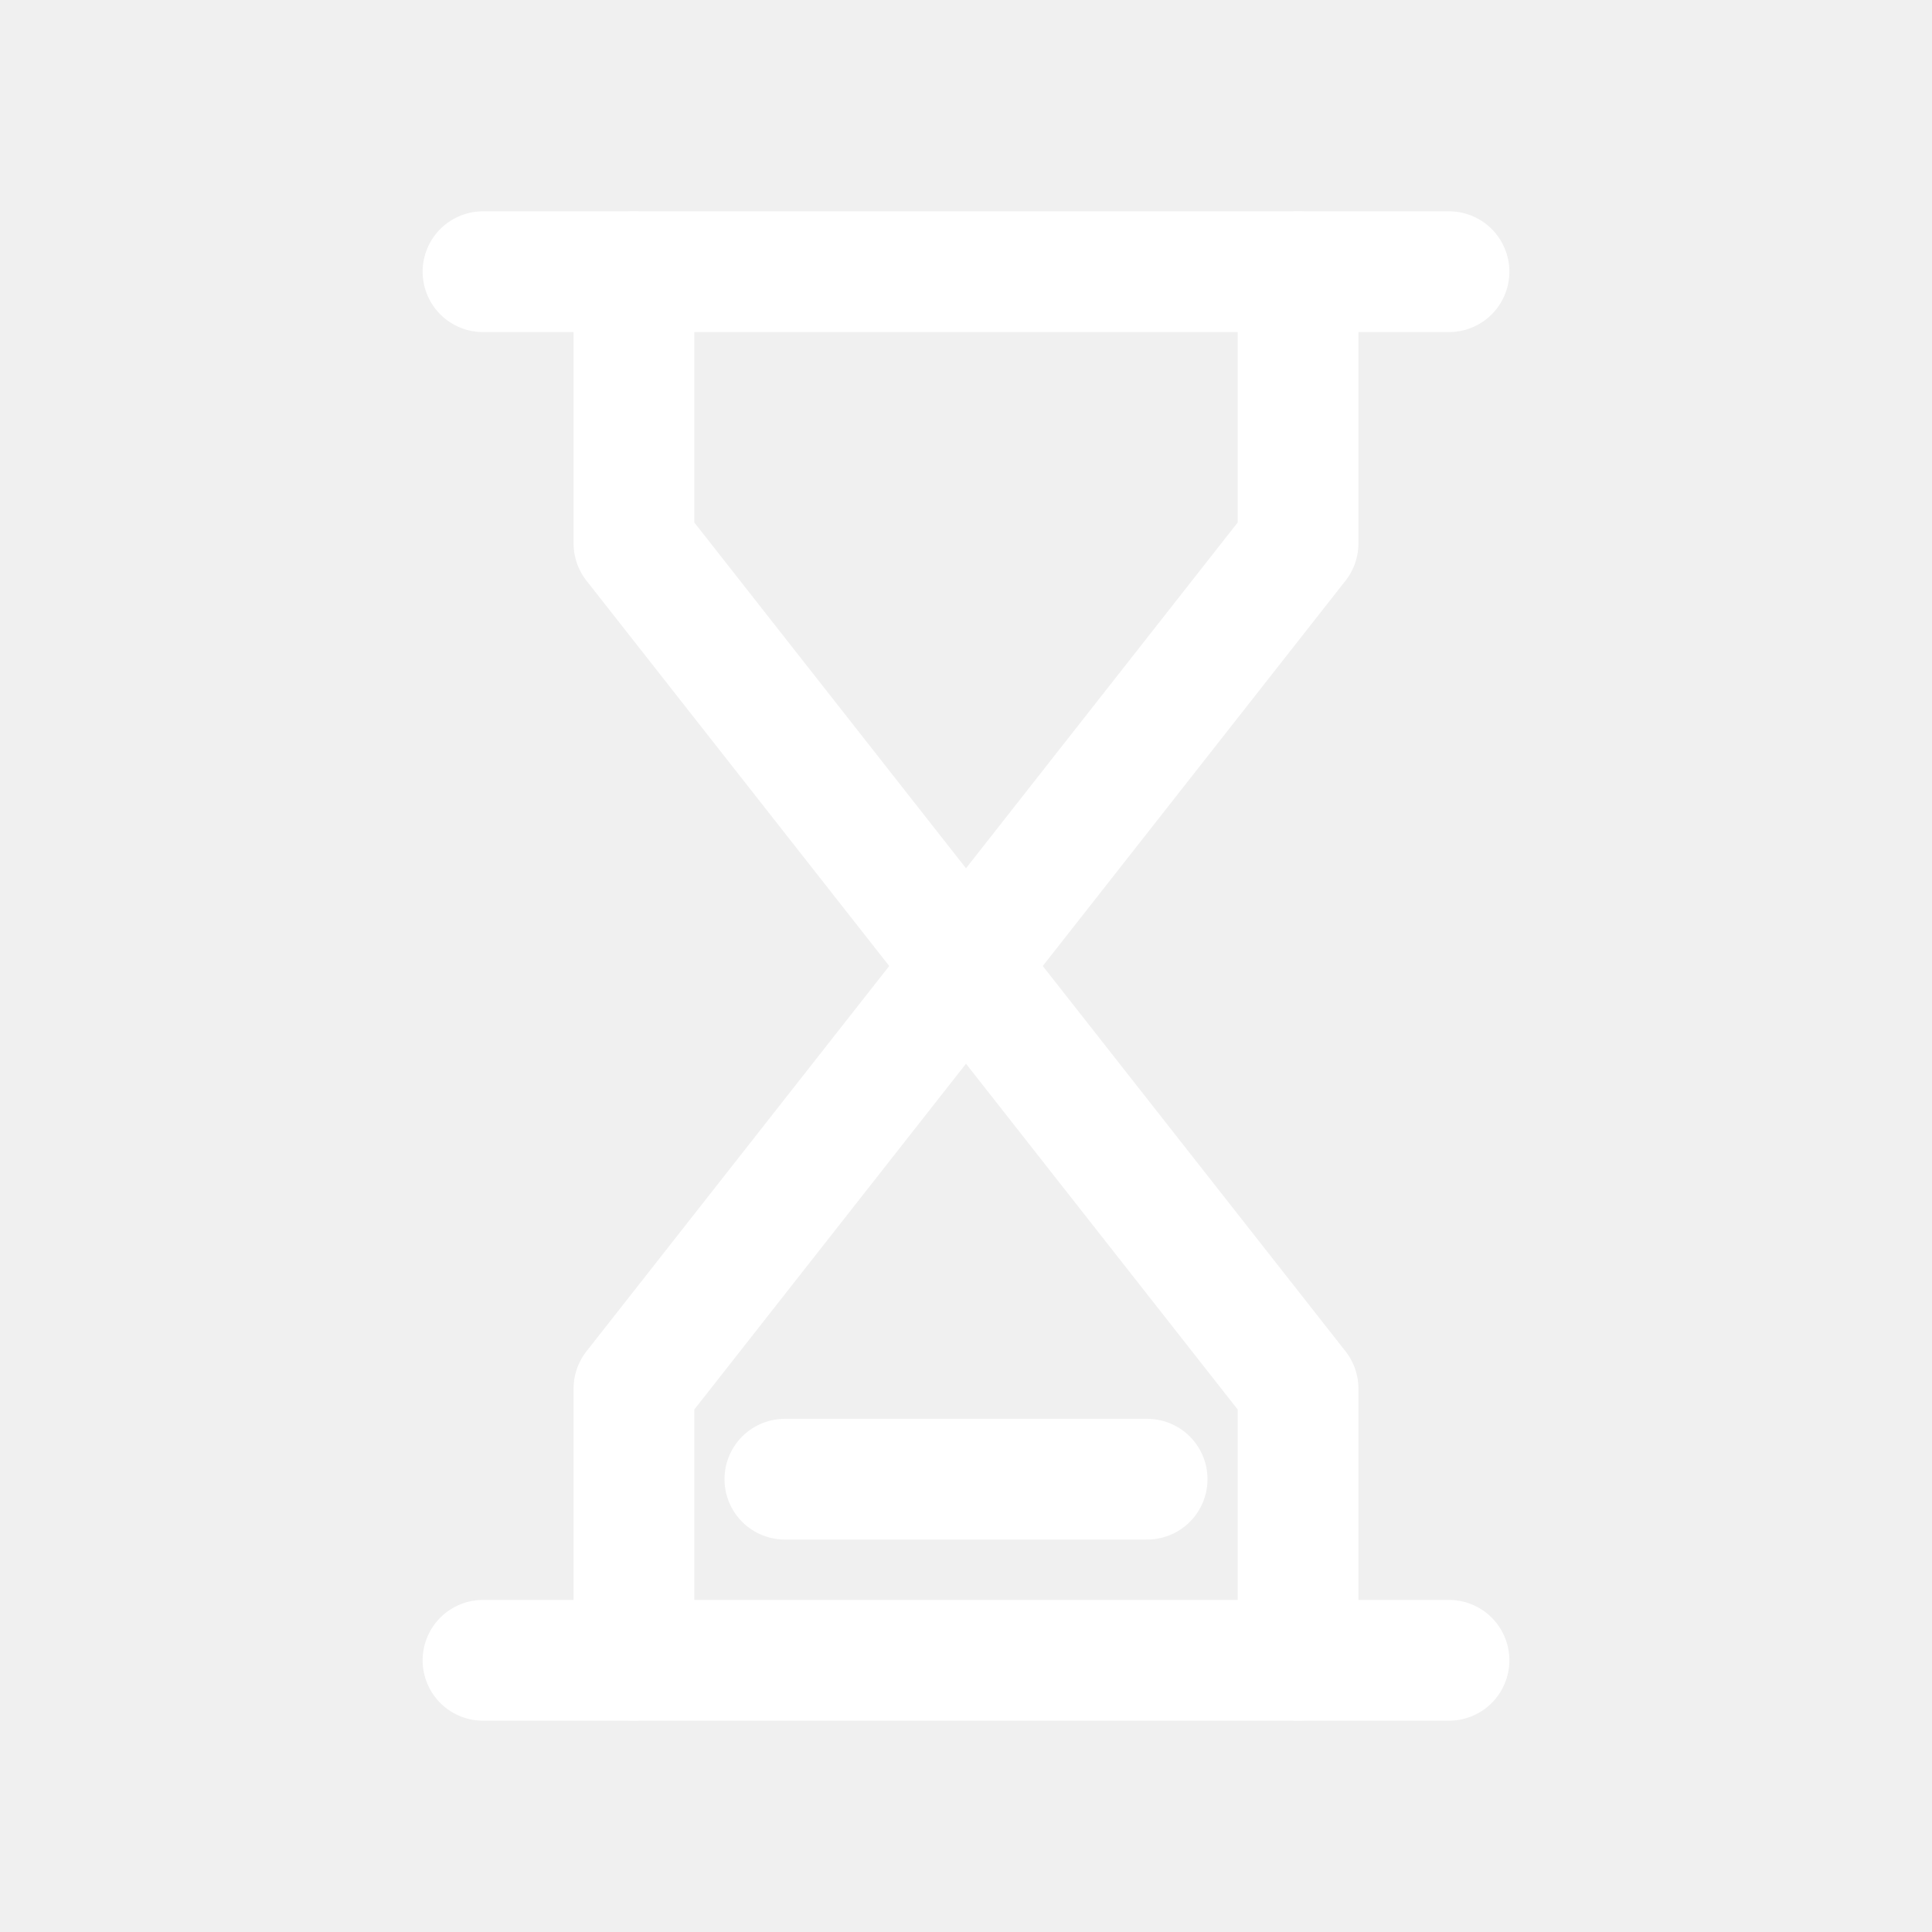
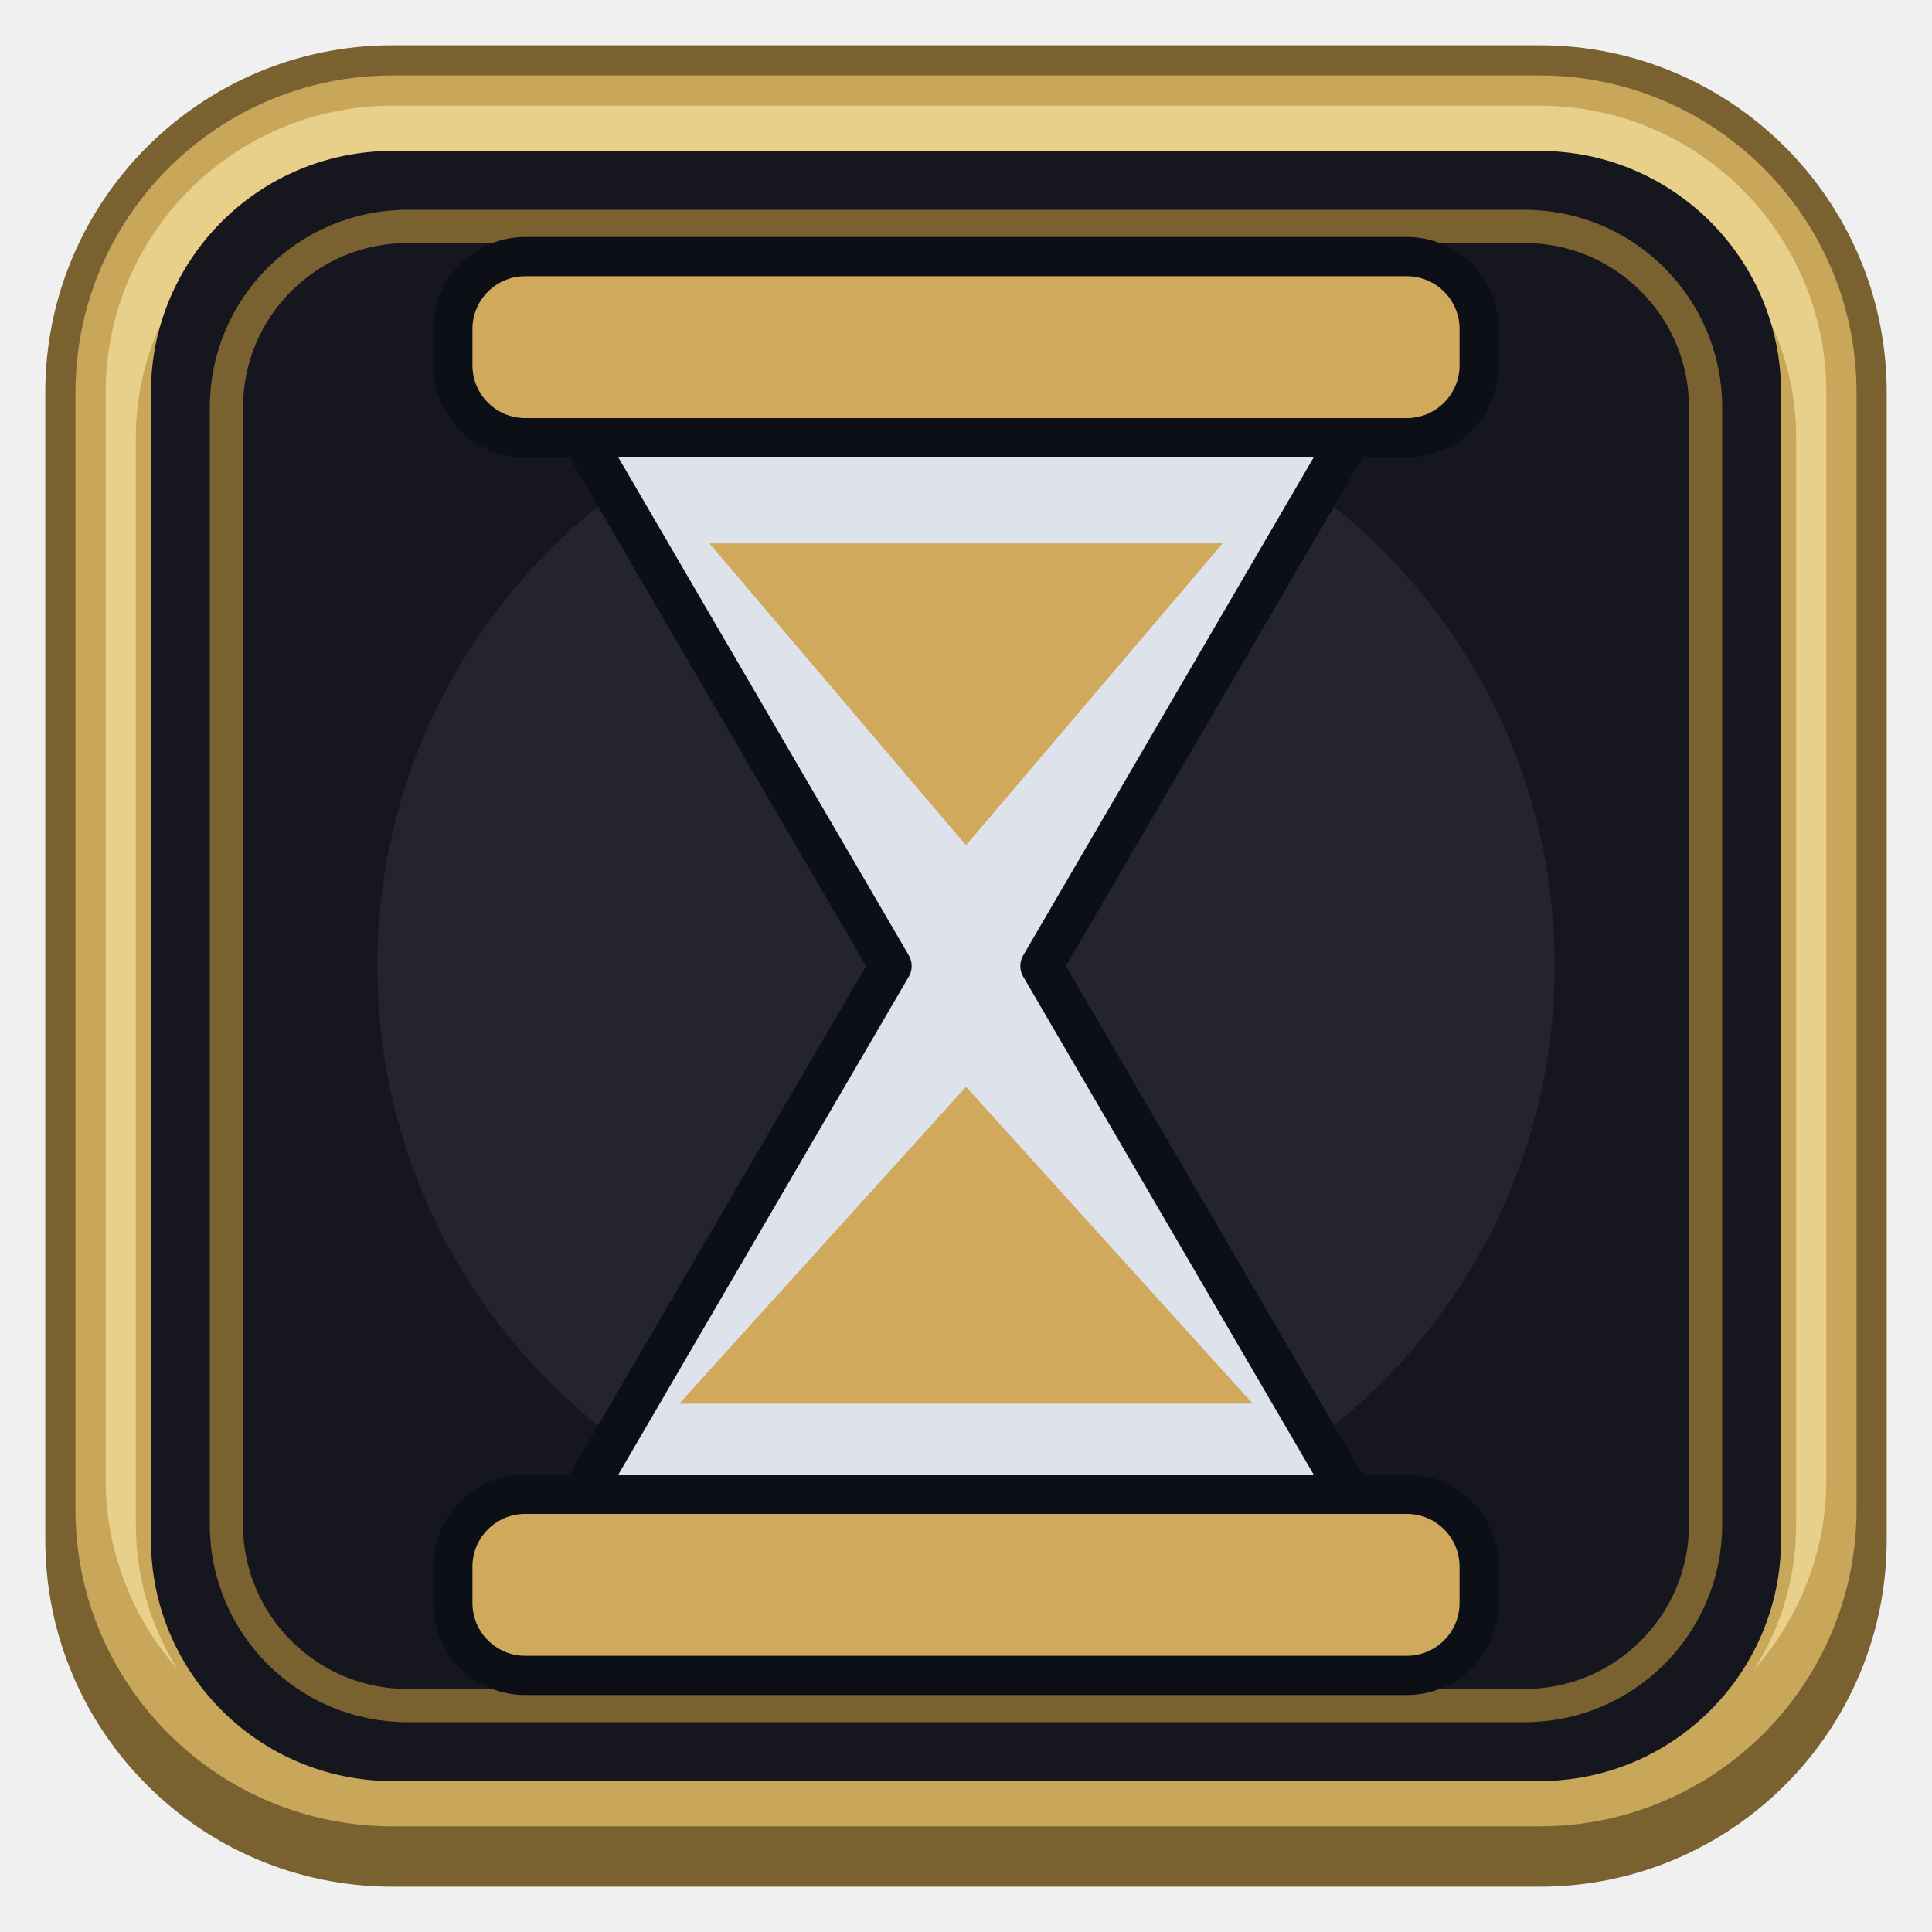
- <svg xmlns="http://www.w3.org/2000/svg" width="32" height="32" viewBox="0 0 32 32">
-   <g fill="none" stroke="#ffffff" stroke-width="2" stroke-linecap="round" stroke-linejoin="round">
-     <path d="M8 4.5 H24" />
-     <path d="M8 27.5 H24" />
-     <path d="M10.5 4.5 V9 L16 16 L21.5 9 V4.5" />
-     <path d="M10.5 27.5 V23 L16 16 L21.5 23 V27.5" />
-     <path d="M13 24.5 H19" />
-   </g>
+ <svg xmlns="http://www.w3.org/2000/svg" width="64" height="64" viewBox="0 0 64 64">
+   <rect x="1.5" y="1.5" width="61.0" height="61.0" rx="11.5" fill="#7a6130" />
+   <rect x="2.5" y="2.5" width="59.0" height="58.0" rx="10.5" fill="#c8a75a" />
+   <rect x="3.5" y="3.5" width="57.0" height="55.0" rx="9.5" fill="#e8cf8a" />
+   <rect x="4.5" y="5.5" width="55.0" height="54.0" rx="9.0" fill="#c8a75a" />
+   <rect x="5.0" y="5.0" width="54.0" height="54.0" rx="8.0" fill="#15161e" />
+   <rect x="7.5" y="7.5" width="49.0" height="49.0" rx="6.0" fill="none" stroke="#7a6130" stroke-width="1.1" stroke-linejoin="round" />
+   <circle cx="32.0" cy="32.0" r="19.5" fill="#23242f" />
+   <polygon points="19.0,14.0 45.0,14.0 34.5,32.0 45.0,50.0 19.0,50.0 29.5,32.0" fill="#dee2eb" stroke="#0d0f16" stroke-width="1.4" stroke-linejoin="round" />
+   <polygon points="23.5,18.0 40.5,18.0 32.0,28.0" fill="#d0a95c" />
+   <polygon points="32.0,36.0 41.5,46.5 22.5,46.5" fill="#d0a95c" />
+   <rect x="15.0" y="8.5" width="34.0" height="6.0" rx="2.4" fill="#d0a95c" stroke="#0d0f16" stroke-width="1.3" stroke-linejoin="round" />
+   <rect x="15.0" y="49.5" width="34.0" height="6.0" rx="2.4" fill="#d0a95c" stroke="#0d0f16" stroke-width="1.3" stroke-linejoin="round" />
</svg>
